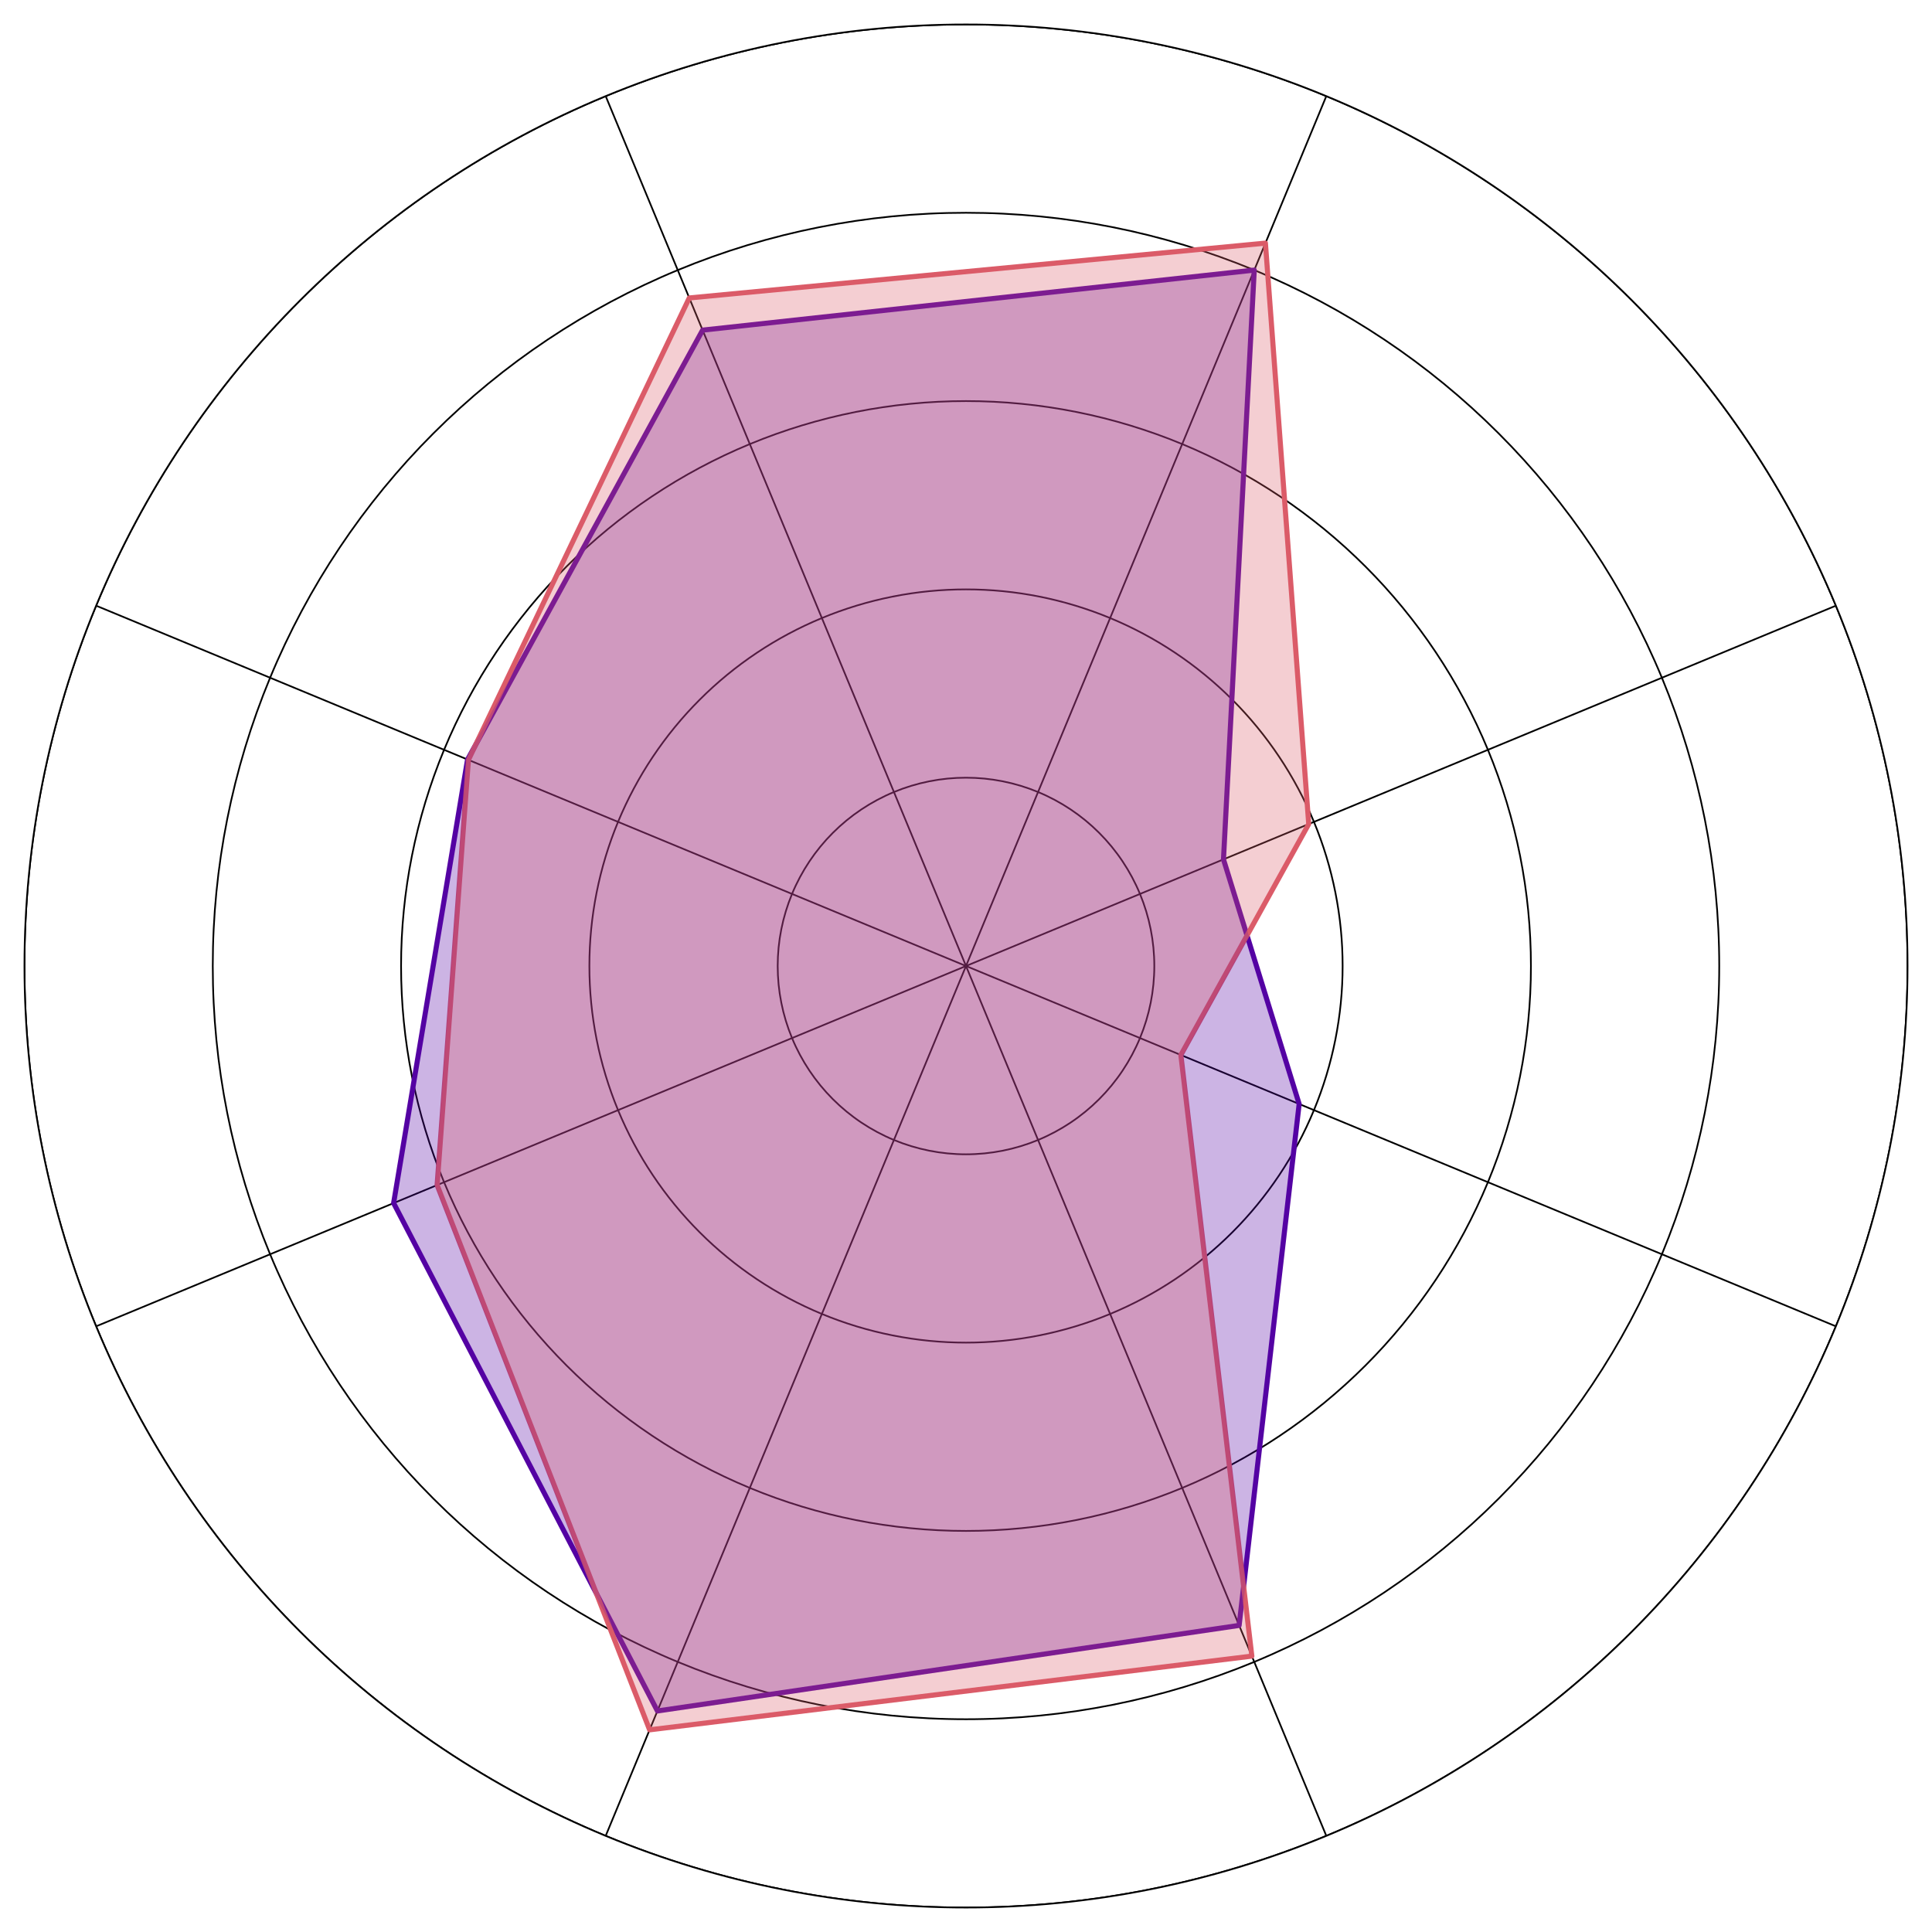
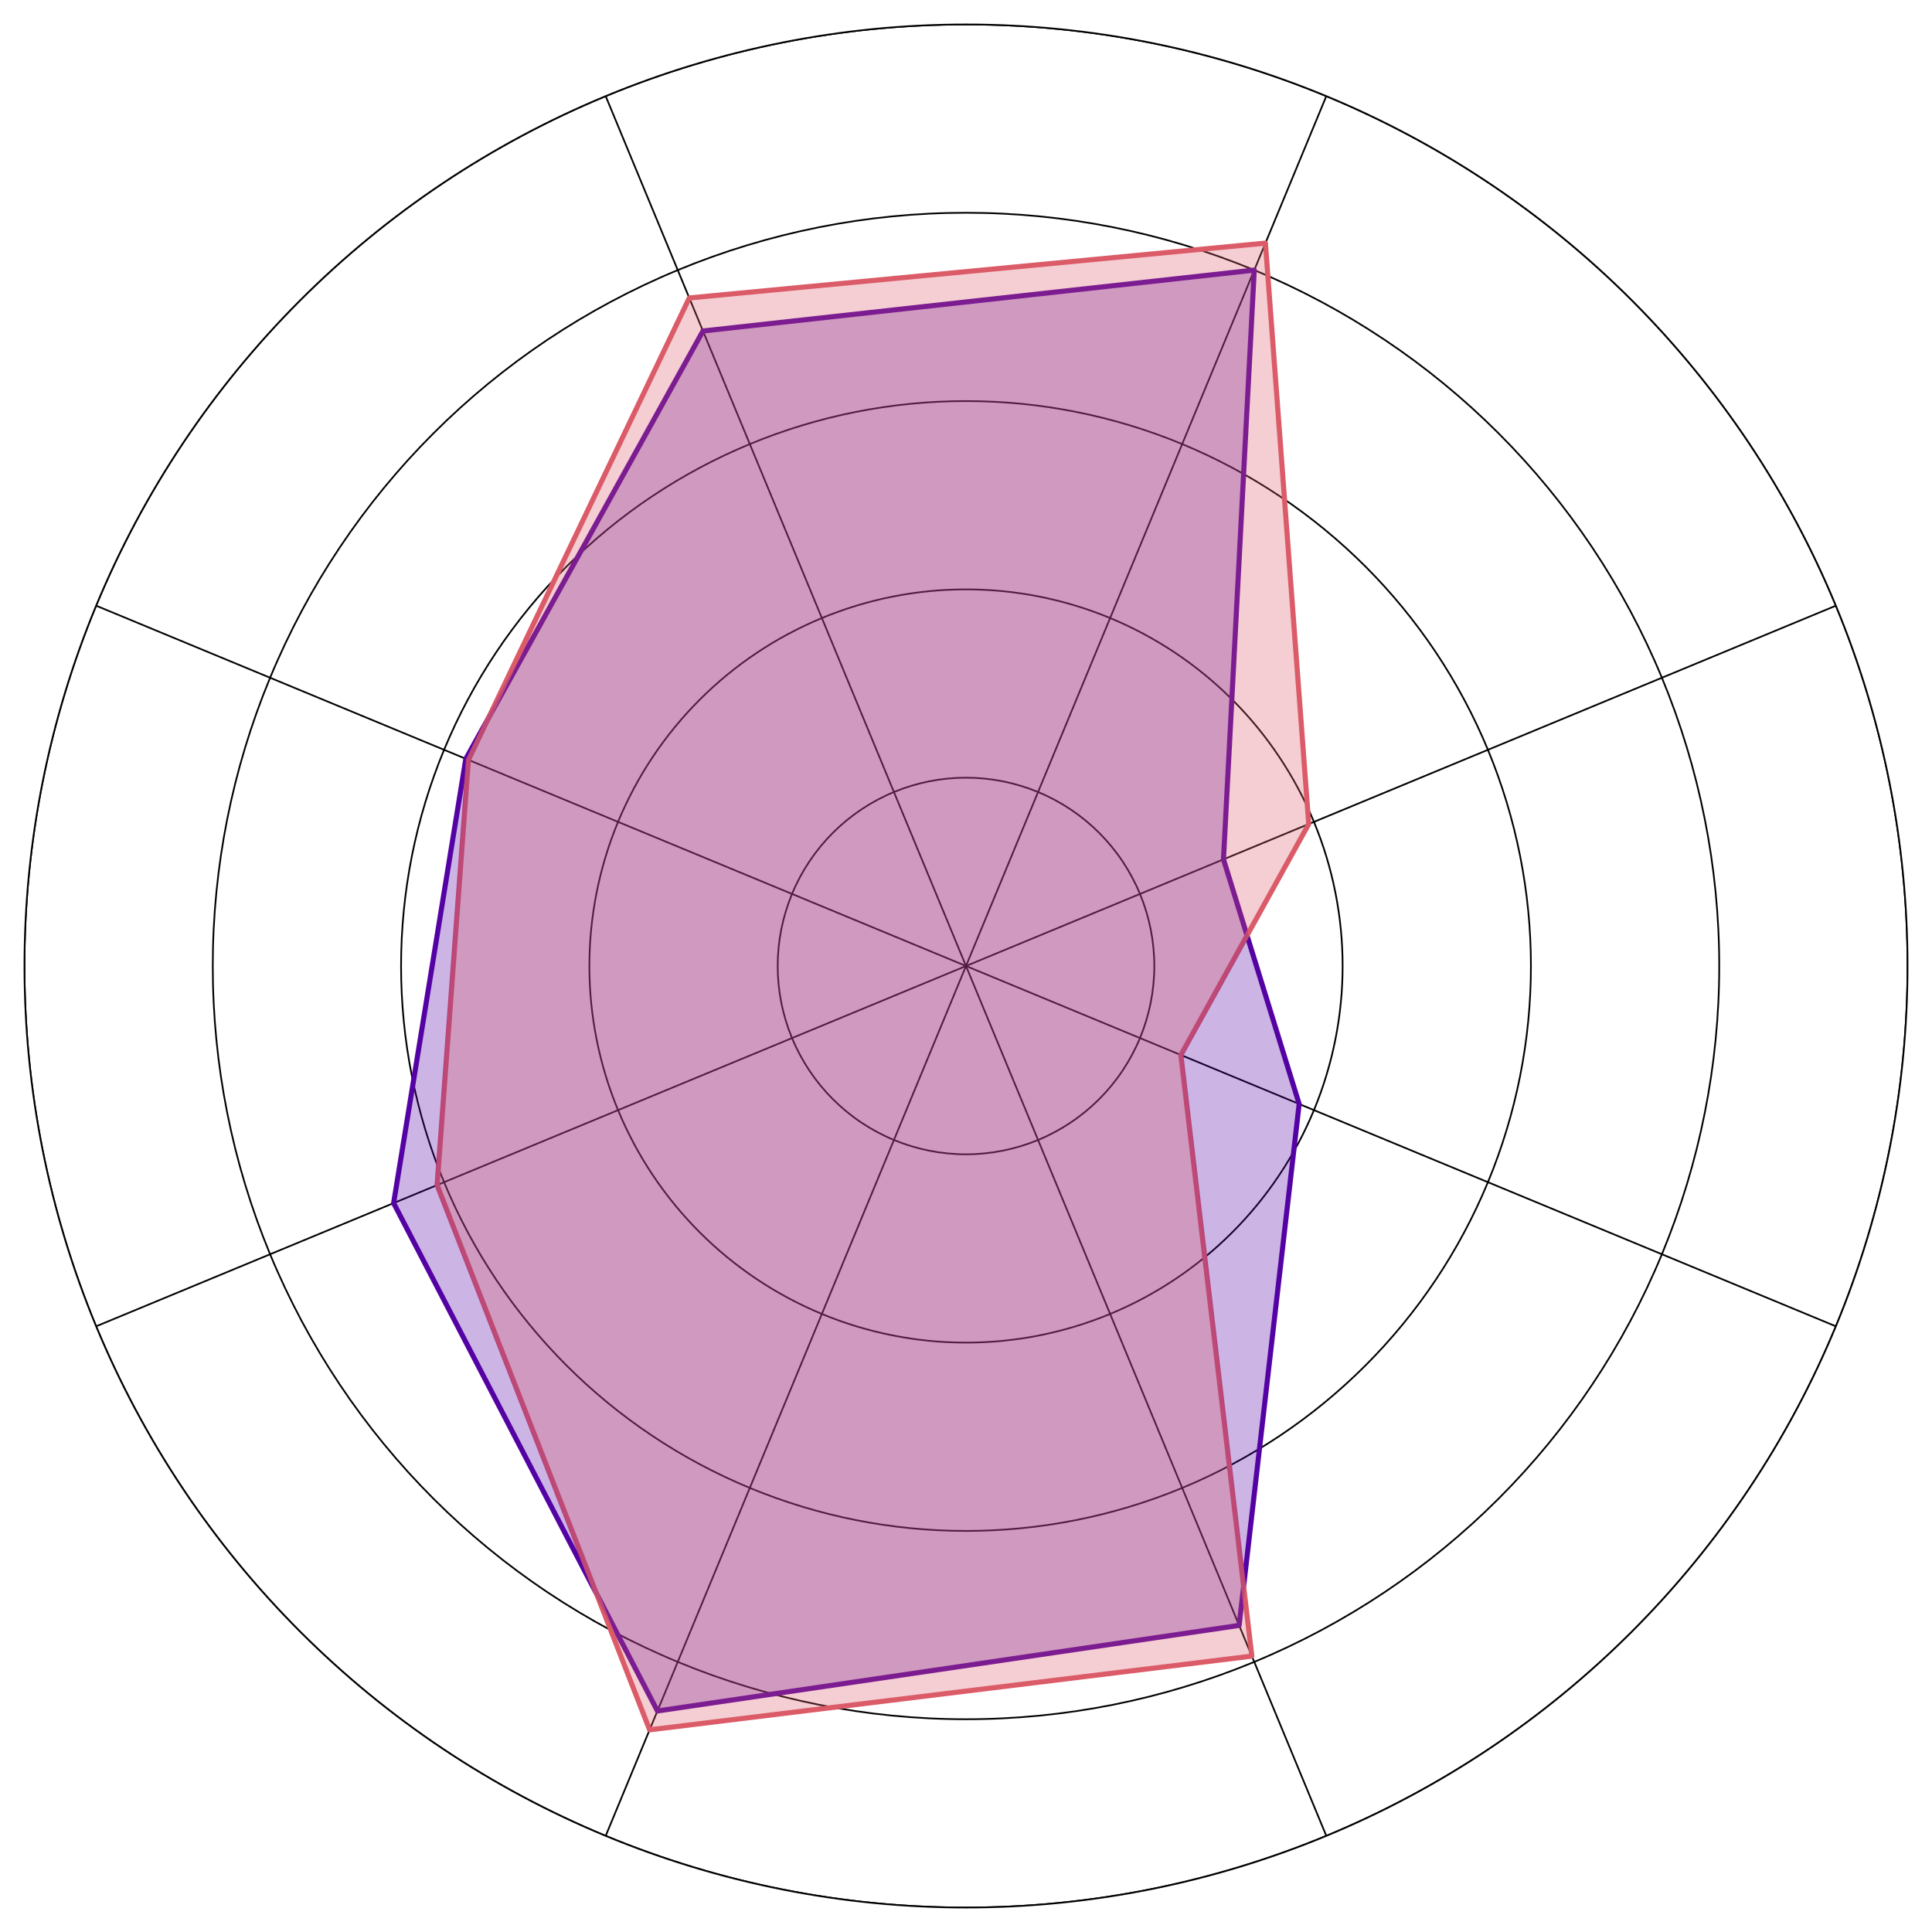
<svg xmlns="http://www.w3.org/2000/svg" width="568.8pt" height="568.8pt" viewBox="0 0 568.8 568.8" version="1.1">
  <defs>
    <style type="text/css">*{stroke-linejoin: round; stroke-linecap: butt}</style>
  </defs>
  <g id="figure_1">
    <g id="patch_1">
      <path d="M 0 568.8  L 568.8 568.8  L 568.8 0  L 0 0  z " style="fill: #ffffff" />
    </g>
    <g id="axes_1">
      <g id="patch_2">
        <path d="M 561.6 284.4  C 561.6 247.998 554.43 211.951 540.499 178.32  C 526.569 144.689 506.15 114.13 480.41 88.39  C 454.67 62.65 424.111 42.231 390.48 28.301  C 356.849 14.37 320.802 7.2 284.4 7.2  C 247.998 7.2 211.951 14.37 178.32 28.301  C 144.689 42.231 114.13 62.65 88.39 88.39  C 62.65 114.13 42.231 144.689 28.301 178.32  C 14.37 211.951 7.2 247.998 7.2 284.4  C 7.2 320.802 14.37 356.849 28.301 390.48  C 42.231 424.111 62.65 454.67 88.39 480.41  C 114.13 506.15 144.689 526.569 178.32 540.499  C 211.951 554.43 247.998 561.6 284.4 561.6  C 320.802 561.6 356.849 554.43 390.48 540.499  C 424.111 526.569 454.67 506.15 480.41 480.41  C 506.15 454.67 526.569 424.111 540.499 390.48  C 554.43 356.849 561.6 320.802 561.6 284.4  M 284.4 284.4  C 284.4 284.4 284.4 284.4 284.4 284.4  C 284.4 284.4 284.4 284.4 284.4 284.4  C 284.4 284.4 284.4 284.4 284.4 284.4  C 284.4 284.4 284.4 284.4 284.4 284.4  C 284.4 284.4 284.4 284.4 284.4 284.4  C 284.4 284.4 284.4 284.4 284.4 284.4  C 284.4 284.4 284.4 284.4 284.4 284.4  C 284.4 284.4 284.4 284.4 284.4 284.4  C 284.4 284.4 284.4 284.4 284.4 284.4  C 284.4 284.4 284.4 284.4 284.4 284.4  C 284.4 284.4 284.4 284.4 284.4 284.4  C 284.4 284.4 284.4 284.4 284.4 284.4  C 284.4 284.4 284.4 284.4 284.4 284.4  C 284.4 284.4 284.4 284.4 284.4 284.4  C 284.4 284.4 284.4 284.4 284.4 284.4  C 284.4 284.4 284.4 284.4 284.4 284.4  z " style="fill: #ffffff" />
      </g>
      <g id="matplotlib.axis_1">
        <g id="xtick_1">
          <g id="line2d_1">
-             <path d="M 284.4 284.4  L 178.32 28.301  " clip-path="url(#pd60c1bd884)" style="fill: none; stroke: #000000; stroke-width: 0.5; stroke-linecap: round" />
+             <path d="M 284.4 284.4  L 178.32 28.301  " clip-path="url(#p7fd5a12249)" style="fill: none; stroke: #000000; stroke-width: 0.5; stroke-linecap: round" />
          </g>
        </g>
        <g id="xtick_2">
          <g id="line2d_2">
-             <path d="M 284.4 284.4  L 28.301 178.32  " clip-path="url(#pd60c1bd884)" style="fill: none; stroke: #000000; stroke-width: 0.5; stroke-linecap: round" />
+             <path d="M 284.4 284.4  L 28.301 178.32  " clip-path="url(#p7fd5a12249)" style="fill: none; stroke: #000000; stroke-width: 0.5; stroke-linecap: round" />
          </g>
        </g>
        <g id="xtick_3">
          <g id="line2d_3">
-             <path d="M 284.4 284.4  L 28.301 390.48  " clip-path="url(#pd60c1bd884)" style="fill: none; stroke: #000000; stroke-width: 0.5; stroke-linecap: round" />
+             <path d="M 284.4 284.4  L 28.301 390.48  " clip-path="url(#p7fd5a12249)" style="fill: none; stroke: #000000; stroke-width: 0.5; stroke-linecap: round" />
          </g>
        </g>
        <g id="xtick_4">
          <g id="line2d_4">
-             <path d="M 284.4 284.4  L 178.32 540.499  " clip-path="url(#pd60c1bd884)" style="fill: none; stroke: #000000; stroke-width: 0.5; stroke-linecap: round" />
+             <path d="M 284.4 284.4  L 178.32 540.499  " clip-path="url(#p7fd5a12249)" style="fill: none; stroke: #000000; stroke-width: 0.5; stroke-linecap: round" />
          </g>
        </g>
        <g id="xtick_5">
          <g id="line2d_5">
-             <path d="M 284.4 284.4  L 390.48 540.499  " clip-path="url(#pd60c1bd884)" style="fill: none; stroke: #000000; stroke-width: 0.5; stroke-linecap: round" />
+             <path d="M 284.4 284.4  L 390.48 540.499  " clip-path="url(#p7fd5a12249)" style="fill: none; stroke: #000000; stroke-width: 0.5; stroke-linecap: round" />
          </g>
        </g>
        <g id="xtick_6">
          <g id="line2d_6">
-             <path d="M 284.4 284.4  L 540.499 390.48  " clip-path="url(#pd60c1bd884)" style="fill: none; stroke: #000000; stroke-width: 0.5; stroke-linecap: round" />
+             <path d="M 284.4 284.4  L 540.499 390.48  " clip-path="url(#p7fd5a12249)" style="fill: none; stroke: #000000; stroke-width: 0.5; stroke-linecap: round" />
          </g>
        </g>
        <g id="xtick_7">
          <g id="line2d_7">
-             <path d="M 284.4 284.4  L 540.499 178.32  " clip-path="url(#pd60c1bd884)" style="fill: none; stroke: #000000; stroke-width: 0.5; stroke-linecap: round" />
+             <path d="M 284.4 284.4  L 540.499 178.32  " clip-path="url(#p7fd5a12249)" style="fill: none; stroke: #000000; stroke-width: 0.5; stroke-linecap: round" />
          </g>
        </g>
        <g id="xtick_8">
          <g id="line2d_8">
-             <path d="M 284.4 284.4  L 390.48 28.301  " clip-path="url(#pd60c1bd884)" style="fill: none; stroke: #000000; stroke-width: 0.5; stroke-linecap: round" />
+             <path d="M 284.4 284.4  L 390.48 28.301  " clip-path="url(#p7fd5a12249)" style="fill: none; stroke: #000000; stroke-width: 0.5; stroke-linecap: round" />
          </g>
        </g>
      </g>
      <g id="matplotlib.axis_2">
        <g id="ytick_1">
          <g id="line2d_9">
-             <path d="M 263.184 233.18  C 256.458 235.966 250.346 240.05 245.198 245.198  C 240.05 250.346 235.966 256.458 233.18 263.184  C 230.394 269.91 228.96 277.12 228.96 284.4  C 228.96 291.68 230.394 298.89 233.18 305.616  C 235.966 312.342 240.05 318.454 245.198 323.602  C 250.346 328.75 256.458 332.834 263.184 335.62  C 269.91 338.406 277.12 339.84 284.4 339.84  C 291.68 339.84 298.89 338.406 305.616 335.62  C 312.342 332.834 318.454 328.75 323.602 323.602  C 328.75 318.454 332.834 312.342 335.62 305.616  C 338.406 298.89 339.84 291.68 339.84 284.4  C 339.84 277.12 338.406 269.91 335.62 263.184  C 332.834 256.458 328.75 250.346 323.602 245.198  C 318.454 240.05 312.342 235.966 305.616 233.18  C 298.89 230.394 291.68 228.96 284.4 228.96  C 277.12 228.96 269.91 230.394 263.184 233.18  " clip-path="url(#pd60c1bd884)" style="fill: none; stroke: #000000; stroke-width: 0.5; stroke-linecap: round" />
+             <path d="M 263.184 233.18  C 256.458 235.966 250.346 240.05 245.198 245.198  C 240.05 250.346 235.966 256.458 233.18 263.184  C 230.394 269.91 228.96 277.12 228.96 284.4  C 228.96 291.68 230.394 298.89 233.18 305.616  C 235.966 312.342 240.05 318.454 245.198 323.602  C 250.346 328.75 256.458 332.834 263.184 335.62  C 269.91 338.406 277.12 339.84 284.4 339.84  C 291.68 339.84 298.89 338.406 305.616 335.62  C 312.342 332.834 318.454 328.75 323.602 323.602  C 328.75 318.454 332.834 312.342 335.62 305.616  C 338.406 298.89 339.84 291.68 339.84 284.4  C 339.84 277.12 338.406 269.91 335.62 263.184  C 332.834 256.458 328.75 250.346 323.602 245.198  C 318.454 240.05 312.342 235.966 305.616 233.18  C 298.89 230.394 291.68 228.96 284.4 228.96  C 277.12 228.96 269.91 230.394 263.184 233.18  " clip-path="url(#p7fd5a12249)" style="fill: none; stroke: #000000; stroke-width: 0.5; stroke-linecap: round" />
          </g>
        </g>
        <g id="ytick_2">
          <g id="line2d_10">
-             <path d="M 241.968 181.96  C 228.516 187.532 216.292 195.7 205.996 205.996  C 195.7 216.292 187.532 228.516 181.96 241.968  C 176.388 255.42 173.52 269.839 173.52 284.4  C 173.52 298.961 176.388 313.38 181.96 326.832  C 187.532 340.284 195.7 352.508 205.996 362.804  C 216.292 373.1 228.516 381.268 241.968 386.84  C 255.42 392.412 269.839 395.28 284.4 395.28  C 298.961 395.28 313.38 392.412 326.832 386.84  C 340.284 381.268 352.508 373.1 362.804 362.804  C 373.1 352.508 381.268 340.284 386.84 326.832  C 392.412 313.38 395.28 298.961 395.28 284.4  C 395.28 269.839 392.412 255.42 386.84 241.968  C 381.268 228.516 373.1 216.292 362.804 205.996  C 352.508 195.7 340.284 187.532 326.832 181.96  C 313.38 176.388 298.961 173.52 284.4 173.52  C 269.839 173.52 255.42 176.388 241.968 181.96  " clip-path="url(#pd60c1bd884)" style="fill: none; stroke: #000000; stroke-width: 0.5; stroke-linecap: round" />
+             <path d="M 241.968 181.96  C 228.516 187.532 216.292 195.7 205.996 205.996  C 195.7 216.292 187.532 228.516 181.96 241.968  C 176.388 255.42 173.52 269.839 173.52 284.4  C 173.52 298.961 176.388 313.38 181.96 326.832  C 187.532 340.284 195.7 352.508 205.996 362.804  C 216.292 373.1 228.516 381.268 241.968 386.84  C 255.42 392.412 269.839 395.28 284.4 395.28  C 298.961 395.28 313.38 392.412 326.832 386.84  C 340.284 381.268 352.508 373.1 362.804 362.804  C 373.1 352.508 381.268 340.284 386.84 326.832  C 392.412 313.38 395.28 298.961 395.28 284.4  C 395.28 269.839 392.412 255.42 386.84 241.968  C 381.268 228.516 373.1 216.292 362.804 205.996  C 352.508 195.7 340.284 187.532 326.832 181.96  C 313.38 176.388 298.961 173.52 284.4 173.52  C 269.839 173.52 255.42 176.388 241.968 181.96  " clip-path="url(#p7fd5a12249)" style="fill: none; stroke: #000000; stroke-width: 0.5; stroke-linecap: round" />
          </g>
        </g>
        <g id="ytick_3">
          <g id="line2d_11">
-             <path d="M 220.752 130.74  C 200.574 139.099 182.238 151.35 166.794 166.794  C 151.35 182.238 139.099 200.574 130.74 220.752  C 122.382 240.93 118.08 262.559 118.08 284.4  C 118.08 306.241 122.382 327.87 130.74 348.048  C 139.099 368.226 151.35 386.562 166.794 402.006  C 182.238 417.45 200.574 429.701 220.752 438.06  C 240.93 446.418 262.559 450.72 284.4 450.72  C 306.241 450.72 327.87 446.418 348.048 438.06  C 368.226 429.701 386.562 417.45 402.006 402.006  C 417.45 386.562 429.701 368.226 438.06 348.048  C 446.418 327.87 450.72 306.241 450.72 284.4  C 450.72 262.559 446.418 240.93 438.06 220.752  C 429.701 200.574 417.45 182.238 402.006 166.794  C 386.562 151.35 368.226 139.099 348.048 130.74  C 327.87 122.382 306.241 118.08 284.4 118.08  C 262.559 118.08 240.93 122.382 220.752 130.74  " clip-path="url(#pd60c1bd884)" style="fill: none; stroke: #000000; stroke-width: 0.5; stroke-linecap: round" />
+             <path d="M 220.752 130.74  C 200.574 139.099 182.238 151.35 166.794 166.794  C 151.35 182.238 139.099 200.574 130.74 220.752  C 122.382 240.93 118.08 262.559 118.08 284.4  C 118.08 306.241 122.382 327.87 130.74 348.048  C 139.099 368.226 151.35 386.562 166.794 402.006  C 182.238 417.45 200.574 429.701 220.752 438.06  C 240.93 446.418 262.559 450.72 284.4 450.72  C 306.241 450.72 327.87 446.418 348.048 438.06  C 368.226 429.701 386.562 417.45 402.006 402.006  C 417.45 386.562 429.701 368.226 438.06 348.048  C 446.418 327.87 450.72 306.241 450.72 284.4  C 450.72 262.559 446.418 240.93 438.06 220.752  C 429.701 200.574 417.45 182.238 402.006 166.794  C 386.562 151.35 368.226 139.099 348.048 130.74  C 327.87 122.382 306.241 118.08 284.4 118.08  C 262.559 118.08 240.93 122.382 220.752 130.74  " clip-path="url(#p7fd5a12249)" style="fill: none; stroke: #000000; stroke-width: 0.5; stroke-linecap: round" />
          </g>
        </g>
        <g id="ytick_4">
          <g id="line2d_12">
-             <path d="M 199.536 79.52  C 172.632 90.665 148.184 107 127.592 127.592  C 107 148.184 90.665 172.632 79.52 199.536  C 68.376 226.441 62.64 255.279 62.64 284.4  C 62.64 313.521 68.376 342.359 79.52 369.264  C 90.665 396.168 107 420.616 127.592 441.208  C 148.184 461.8 172.632 478.135 199.536 489.28  C 226.441 500.424 255.279 506.16 284.4 506.16  C 313.521 506.16 342.359 500.424 369.264 489.28  C 396.168 478.135 420.616 461.8 441.208 441.208  C 461.8 420.616 478.135 396.168 489.28 369.264  C 500.424 342.359 506.16 313.521 506.16 284.4  C 506.16 255.279 500.424 226.441 489.28 199.536  C 478.135 172.632 461.8 148.184 441.208 127.592  C 420.616 107 396.168 90.665 369.264 79.52  C 342.359 68.376 313.521 62.64 284.4 62.64  C 255.279 62.64 226.441 68.376 199.536 79.52  " clip-path="url(#pd60c1bd884)" style="fill: none; stroke: #000000; stroke-width: 0.5; stroke-linecap: round" />
+             <path d="M 199.536 79.52  C 172.632 90.665 148.184 107 127.592 127.592  C 107 148.184 90.665 172.632 79.52 199.536  C 68.376 226.441 62.64 255.279 62.64 284.4  C 62.64 313.521 68.376 342.359 79.52 369.264  C 90.665 396.168 107 420.616 127.592 441.208  C 148.184 461.8 172.632 478.135 199.536 489.28  C 226.441 500.424 255.279 506.16 284.4 506.16  C 313.521 506.16 342.359 500.424 369.264 489.28  C 396.168 478.135 420.616 461.8 441.208 441.208  C 461.8 420.616 478.135 396.168 489.28 369.264  C 500.424 342.359 506.16 313.521 506.16 284.4  C 506.16 255.279 500.424 226.441 489.28 199.536  C 478.135 172.632 461.8 148.184 441.208 127.592  C 420.616 107 396.168 90.665 369.264 79.52  C 342.359 68.376 313.521 62.64 284.4 62.64  C 255.279 62.64 226.441 68.376 199.536 79.52  " clip-path="url(#p7fd5a12249)" style="fill: none; stroke: #000000; stroke-width: 0.5; stroke-linecap: round" />
          </g>
        </g>
        <g id="ytick_5">
          <g id="line2d_13">
-             <path d="M 178.32 28.301  C 144.689 42.231 114.13 62.65 88.39 88.39  C 62.65 114.13 42.231 144.689 28.301 178.32  C 14.37 211.951 7.2 247.998 7.2 284.4  C 7.2 320.802 14.37 356.849 28.301 390.48  C 42.231 424.111 62.65 454.67 88.39 480.41  C 114.13 506.15 144.689 526.569 178.32 540.499  C 211.951 554.43 247.998 561.6 284.4 561.6  C 320.802 561.6 356.849 554.43 390.48 540.499  C 424.111 526.569 454.67 506.15 480.41 480.41  C 506.15 454.67 526.569 424.111 540.499 390.48  C 554.43 356.849 561.6 320.802 561.6 284.4  C 561.6 247.998 554.43 211.951 540.499 178.32  C 526.569 144.689 506.15 114.13 480.41 88.39  C 454.67 62.65 424.111 42.231 390.48 28.301  C 356.849 14.37 320.802 7.2 284.4 7.2  C 247.998 7.2 211.951 14.37 178.32 28.301  " clip-path="url(#pd60c1bd884)" style="fill: none; stroke: #000000; stroke-width: 0.5; stroke-linecap: round" />
+             <path d="M 178.32 28.301  C 144.689 42.231 114.13 62.65 88.39 88.39  C 62.65 114.13 42.231 144.689 28.301 178.32  C 14.37 211.951 7.2 247.998 7.2 284.4  C 7.2 320.802 14.37 356.849 28.301 390.48  C 42.231 424.111 62.65 454.67 88.39 480.41  C 114.13 506.15 144.689 526.569 178.32 540.499  C 211.951 554.43 247.998 561.6 284.4 561.6  C 320.802 561.6 356.849 554.43 390.48 540.499  C 424.111 526.569 454.67 506.15 480.41 480.41  C 506.15 454.67 526.569 424.111 540.499 390.48  C 554.43 356.849 561.6 320.802 561.6 284.4  C 561.6 247.998 554.43 211.951 540.499 178.32  C 526.569 144.689 506.15 114.13 480.41 88.39  C 454.67 62.65 424.111 42.231 390.48 28.301  C 356.849 14.37 320.802 7.2 284.4 7.2  C 247.998 7.2 211.951 14.37 178.32 28.301  " clip-path="url(#p7fd5a12249)" style="fill: none; stroke: #000000; stroke-width: 0.5; stroke-linecap: round" />
          </g>
        </g>
      </g>
      <g id="line2d_14">
-         <path d="M 206.856 97.191  L 137.655 223.616  L 115.887 354.201  L 193.552 503.727  L 364.814 478.537  L 382.486 325.029  L 360.205 253  L 369.264 79.52  L 206.856 97.191  " clip-path="url(#pd60c1bd884)" style="fill: none; stroke: #5402a3; stroke-width: 1.5; stroke-linecap: round" />
+         <path d="M 206.962 97.447  L 137.143 223.404  L 115.887 354.201  L 193.552 503.727  L 364.814 478.537  L 382.486 325.029  L 360.205 253  L 369.264 79.52  L 206.962 97.447  " clip-path="url(#p7fd5a12249)" style="fill: none; stroke: #5402a3; stroke-width: 1.5; stroke-linecap: round" />
      </g>
      <g id="line2d_15">
-         <path d="M 202.931 87.716  L 137.911 223.722  L 128.692 348.897  L 191.252 509.28  L 368.558 487.575  L 347.657 310.602  L 385.303 242.605  L 372.552 71.581  L 202.931 87.716  " clip-path="url(#pd60c1bd884)" style="fill: none; stroke: #db5b68; stroke-width: 1.5; stroke-linecap: round" />
+         <path d="M 202.931 87.716  L 137.911 223.722  L 128.692 348.897  L 191.252 509.28  L 368.558 487.575  L 347.657 310.602  L 385.303 242.605  L 372.552 71.581  L 202.931 87.716  " clip-path="url(#p7fd5a12249)" style="fill: none; stroke: #db5b68; stroke-width: 1.5; stroke-linecap: round" />
      </g>
      <g id="patch_3">
        <path d="M 178.32 28.301  C 144.689 42.231 114.13 62.65 88.39 88.39  C 62.65 114.13 42.231 144.689 28.301 178.32  C 14.37 211.951 7.2 247.998 7.2 284.4  C 7.2 320.802 14.37 356.849 28.301 390.48  C 42.231 424.111 62.65 454.67 88.39 480.41  C 114.13 506.15 144.689 526.569 178.32 540.499  C 211.951 554.43 247.998 561.6 284.4 561.6  C 320.802 561.6 356.849 554.43 390.48 540.499  C 424.111 526.569 454.67 506.15 480.41 480.41  C 506.15 454.67 526.569 424.111 540.499 390.48  C 554.43 356.849 561.6 320.802 561.6 284.4  C 561.6 247.998 554.43 211.951 540.499 178.32  C 526.569 144.689 506.15 114.13 480.41 88.39  C 454.67 62.65 424.111 42.231 390.48 28.301  C 356.849 14.37 320.802 7.2 284.4 7.2  C 247.998 7.2 211.951 14.37 178.32 28.301  " style="fill: none; stroke: #000000; stroke-width: 0.5; stroke-linejoin: miter; stroke-linecap: square" />
      </g>
      <g id="patch_4">
-         <path d="M 206.856 97.191  L 137.655 223.616  L 115.887 354.201  L 193.552 503.727  L 364.814 478.537  L 382.486 325.029  L 360.205 253  L 369.264 79.52  L 206.856 97.191  z " clip-path="url(#pd60c1bd884)" style="fill: #5402a3; opacity: 0.3; stroke: #5402a3; stroke-linejoin: miter" />
+         <path d="M 206.962 97.447  L 137.143 223.404  L 115.887 354.201  L 193.552 503.727  L 364.814 478.537  L 382.486 325.029  L 360.205 253  L 369.264 79.52  L 206.962 97.447  z " clip-path="url(#p7fd5a12249)" style="fill: #5402a3; opacity: 0.3; stroke: #5402a3; stroke-linejoin: miter" />
      </g>
      <g id="patch_5">
-         <path d="M 202.931 87.716  L 137.911 223.722  L 128.692 348.897  L 191.252 509.28  L 368.558 487.575  L 347.657 310.602  L 385.303 242.605  L 372.552 71.581  L 202.931 87.716  z " clip-path="url(#pd60c1bd884)" style="fill: #db5b68; opacity: 0.3; stroke: #db5b68; stroke-linejoin: miter" />
+         <path d="M 202.931 87.716  L 137.911 223.722  L 128.692 348.897  L 191.252 509.28  L 368.558 487.575  L 347.657 310.602  L 385.303 242.605  L 372.552 71.581  L 202.931 87.716  z " clip-path="url(#p7fd5a12249)" style="fill: #db5b68; opacity: 0.3; stroke: #db5b68; stroke-linejoin: miter" />
      </g>
    </g>
  </g>
  <defs>
-     <clipPath id="pd60c1bd884">
+     <clipPath id="p7fd5a12249">
      <path d="M 561.6 284.4  C 561.6 247.998 554.43 211.951 540.499 178.32  C 526.569 144.689 506.15 114.13 480.41 88.39  C 454.67 62.65 424.111 42.231 390.48 28.301  C 356.849 14.37 320.802 7.2 284.4 7.2  C 247.998 7.2 211.951 14.37 178.32 28.301  C 144.689 42.231 114.13 62.65 88.39 88.39  C 62.65 114.13 42.231 144.689 28.301 178.32  C 14.37 211.951 7.2 247.998 7.2 284.4  C 7.2 320.802 14.37 356.849 28.301 390.48  C 42.231 424.111 62.65 454.67 88.39 480.41  C 114.13 506.15 144.689 526.569 178.32 540.499  C 211.951 554.43 247.998 561.6 284.4 561.6  C 320.802 561.6 356.849 554.43 390.48 540.499  C 424.111 526.569 454.67 506.15 480.41 480.41  C 506.15 454.67 526.569 424.111 540.499 390.48  C 554.43 356.849 561.6 320.802 561.6 284.4  M 284.4 284.4  C 284.4 284.4 284.4 284.4 284.4 284.4  C 284.4 284.4 284.4 284.4 284.4 284.4  C 284.4 284.4 284.4 284.4 284.4 284.4  C 284.4 284.4 284.4 284.4 284.4 284.4  C 284.4 284.4 284.4 284.4 284.4 284.4  C 284.4 284.4 284.4 284.4 284.4 284.4  C 284.4 284.4 284.4 284.4 284.4 284.4  C 284.4 284.4 284.4 284.4 284.4 284.4  C 284.4 284.4 284.4 284.4 284.4 284.4  C 284.4 284.4 284.4 284.4 284.4 284.4  C 284.4 284.4 284.4 284.4 284.4 284.4  C 284.4 284.4 284.4 284.4 284.4 284.4  C 284.4 284.4 284.4 284.4 284.4 284.4  C 284.4 284.4 284.4 284.4 284.4 284.4  C 284.4 284.4 284.4 284.4 284.4 284.4  C 284.4 284.4 284.4 284.4 284.4 284.4  z " />
    </clipPath>
  </defs>
</svg>
